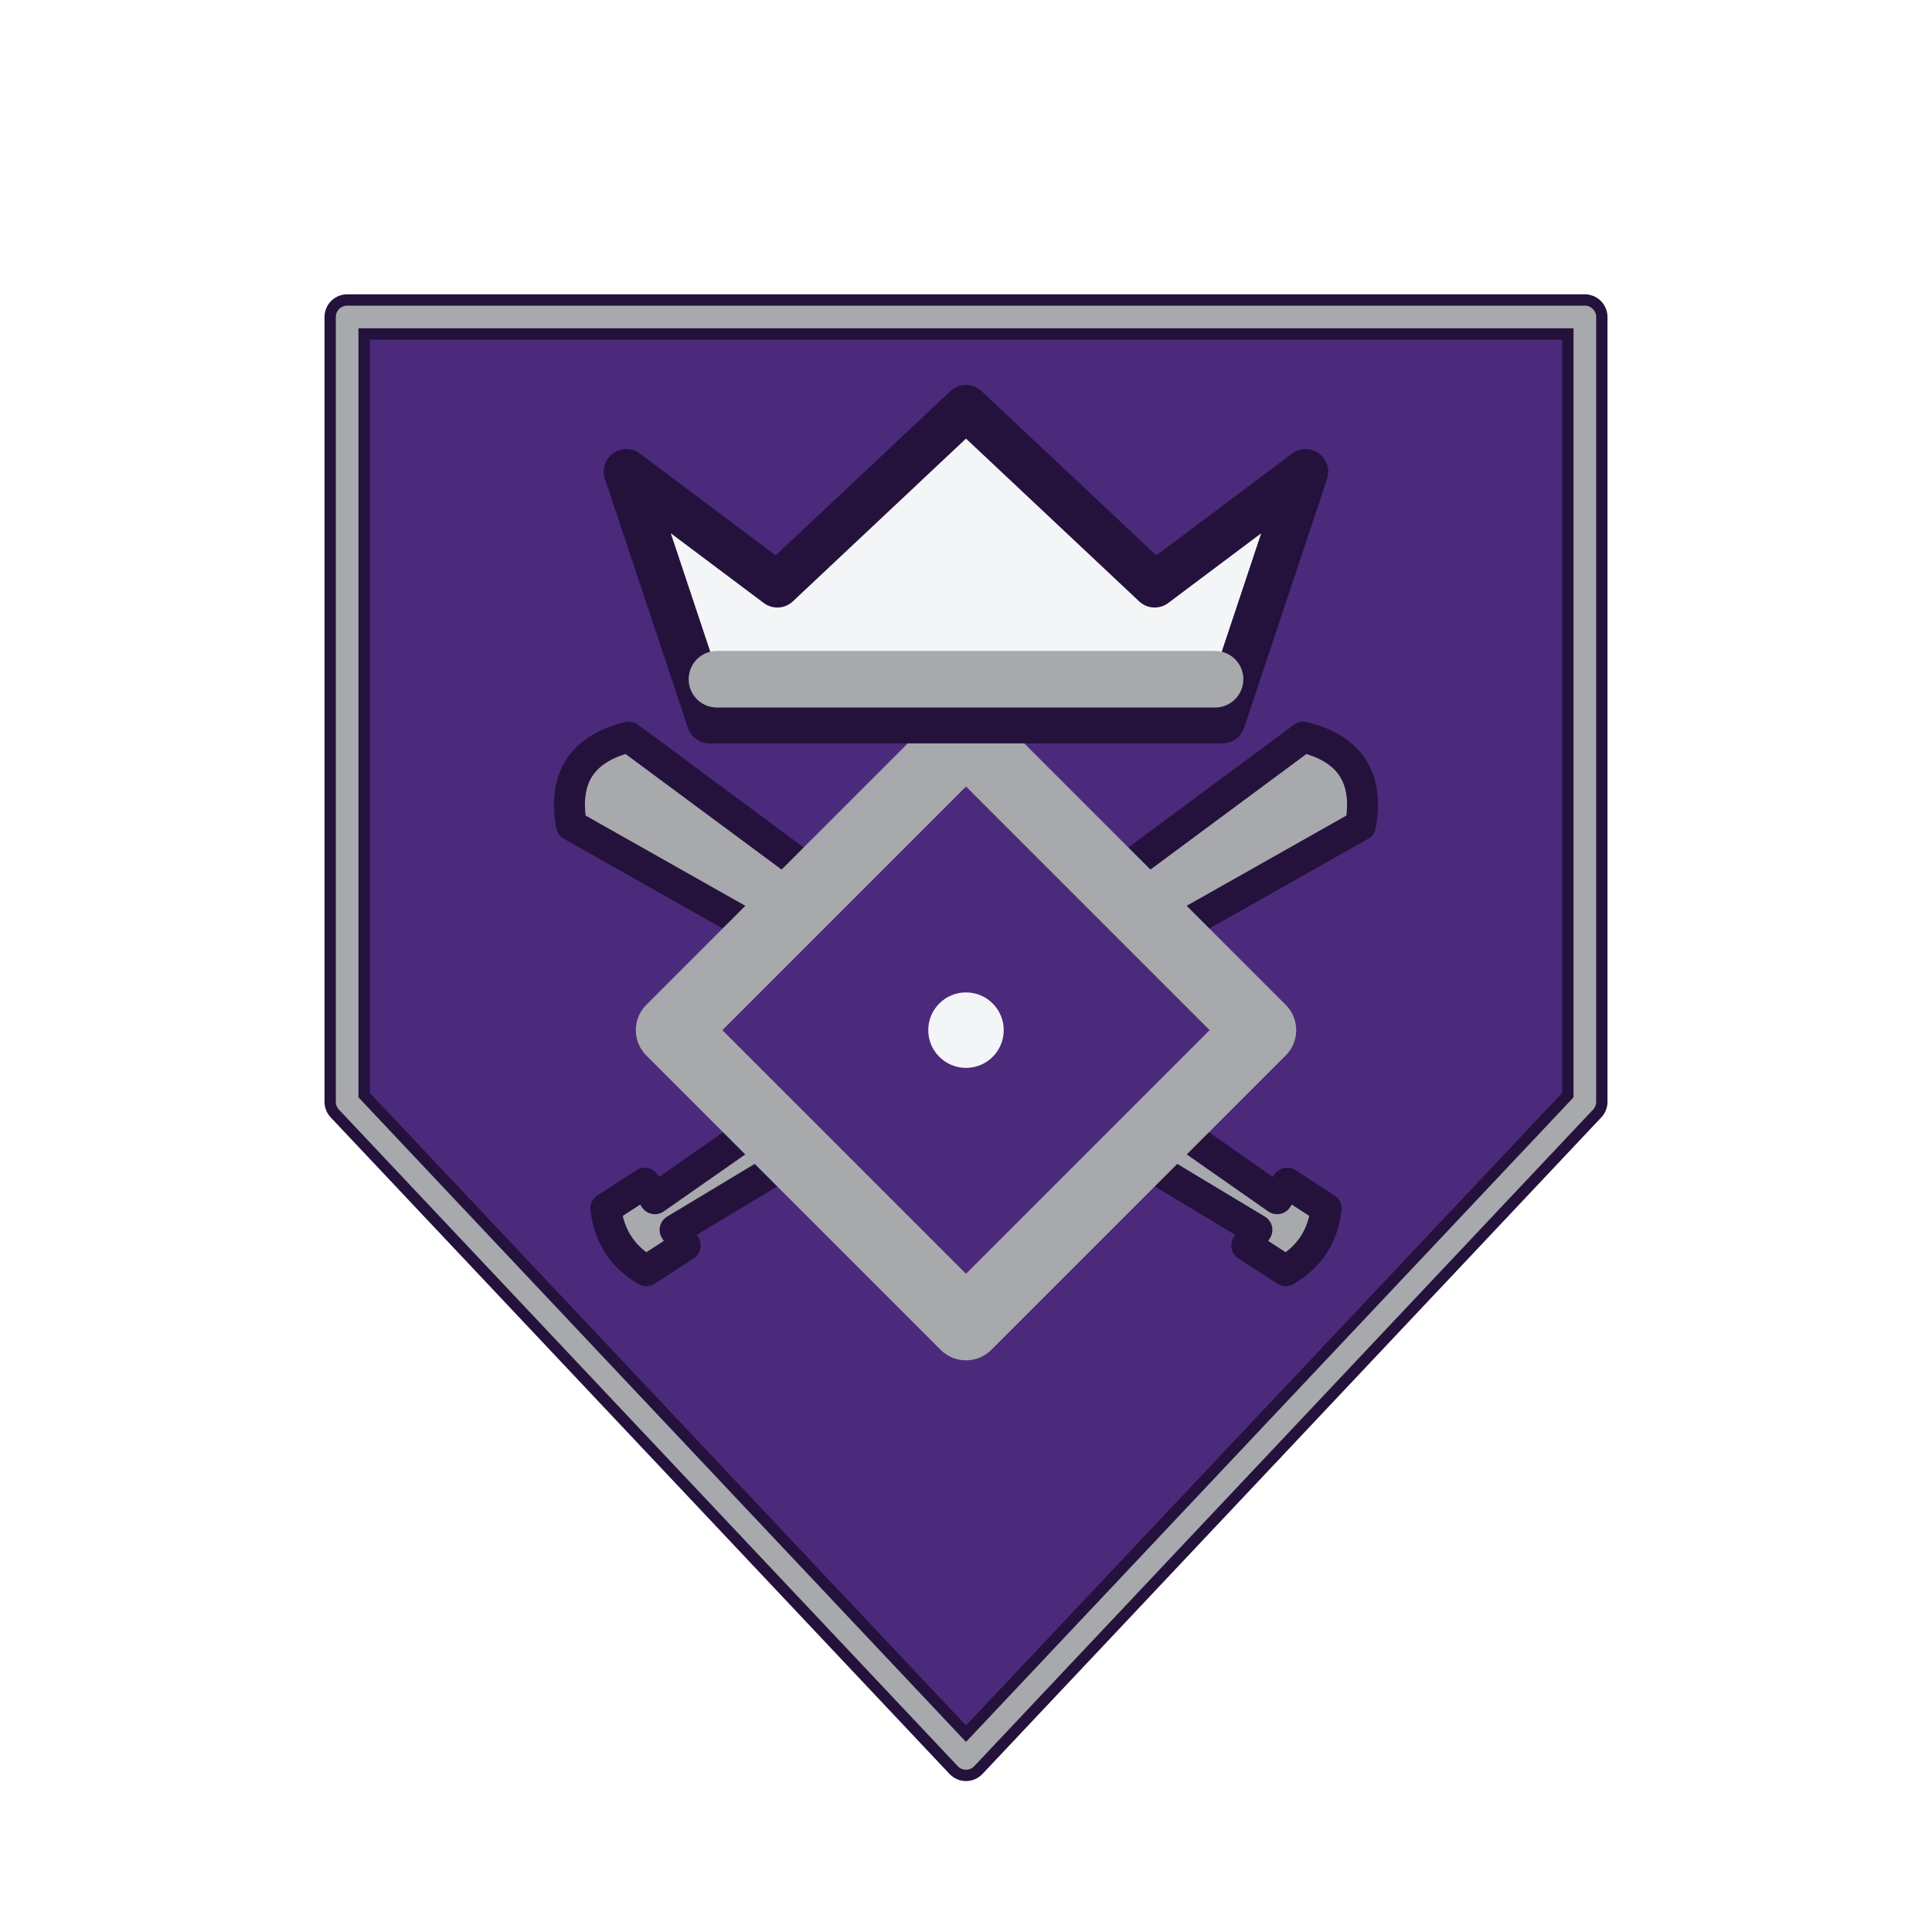
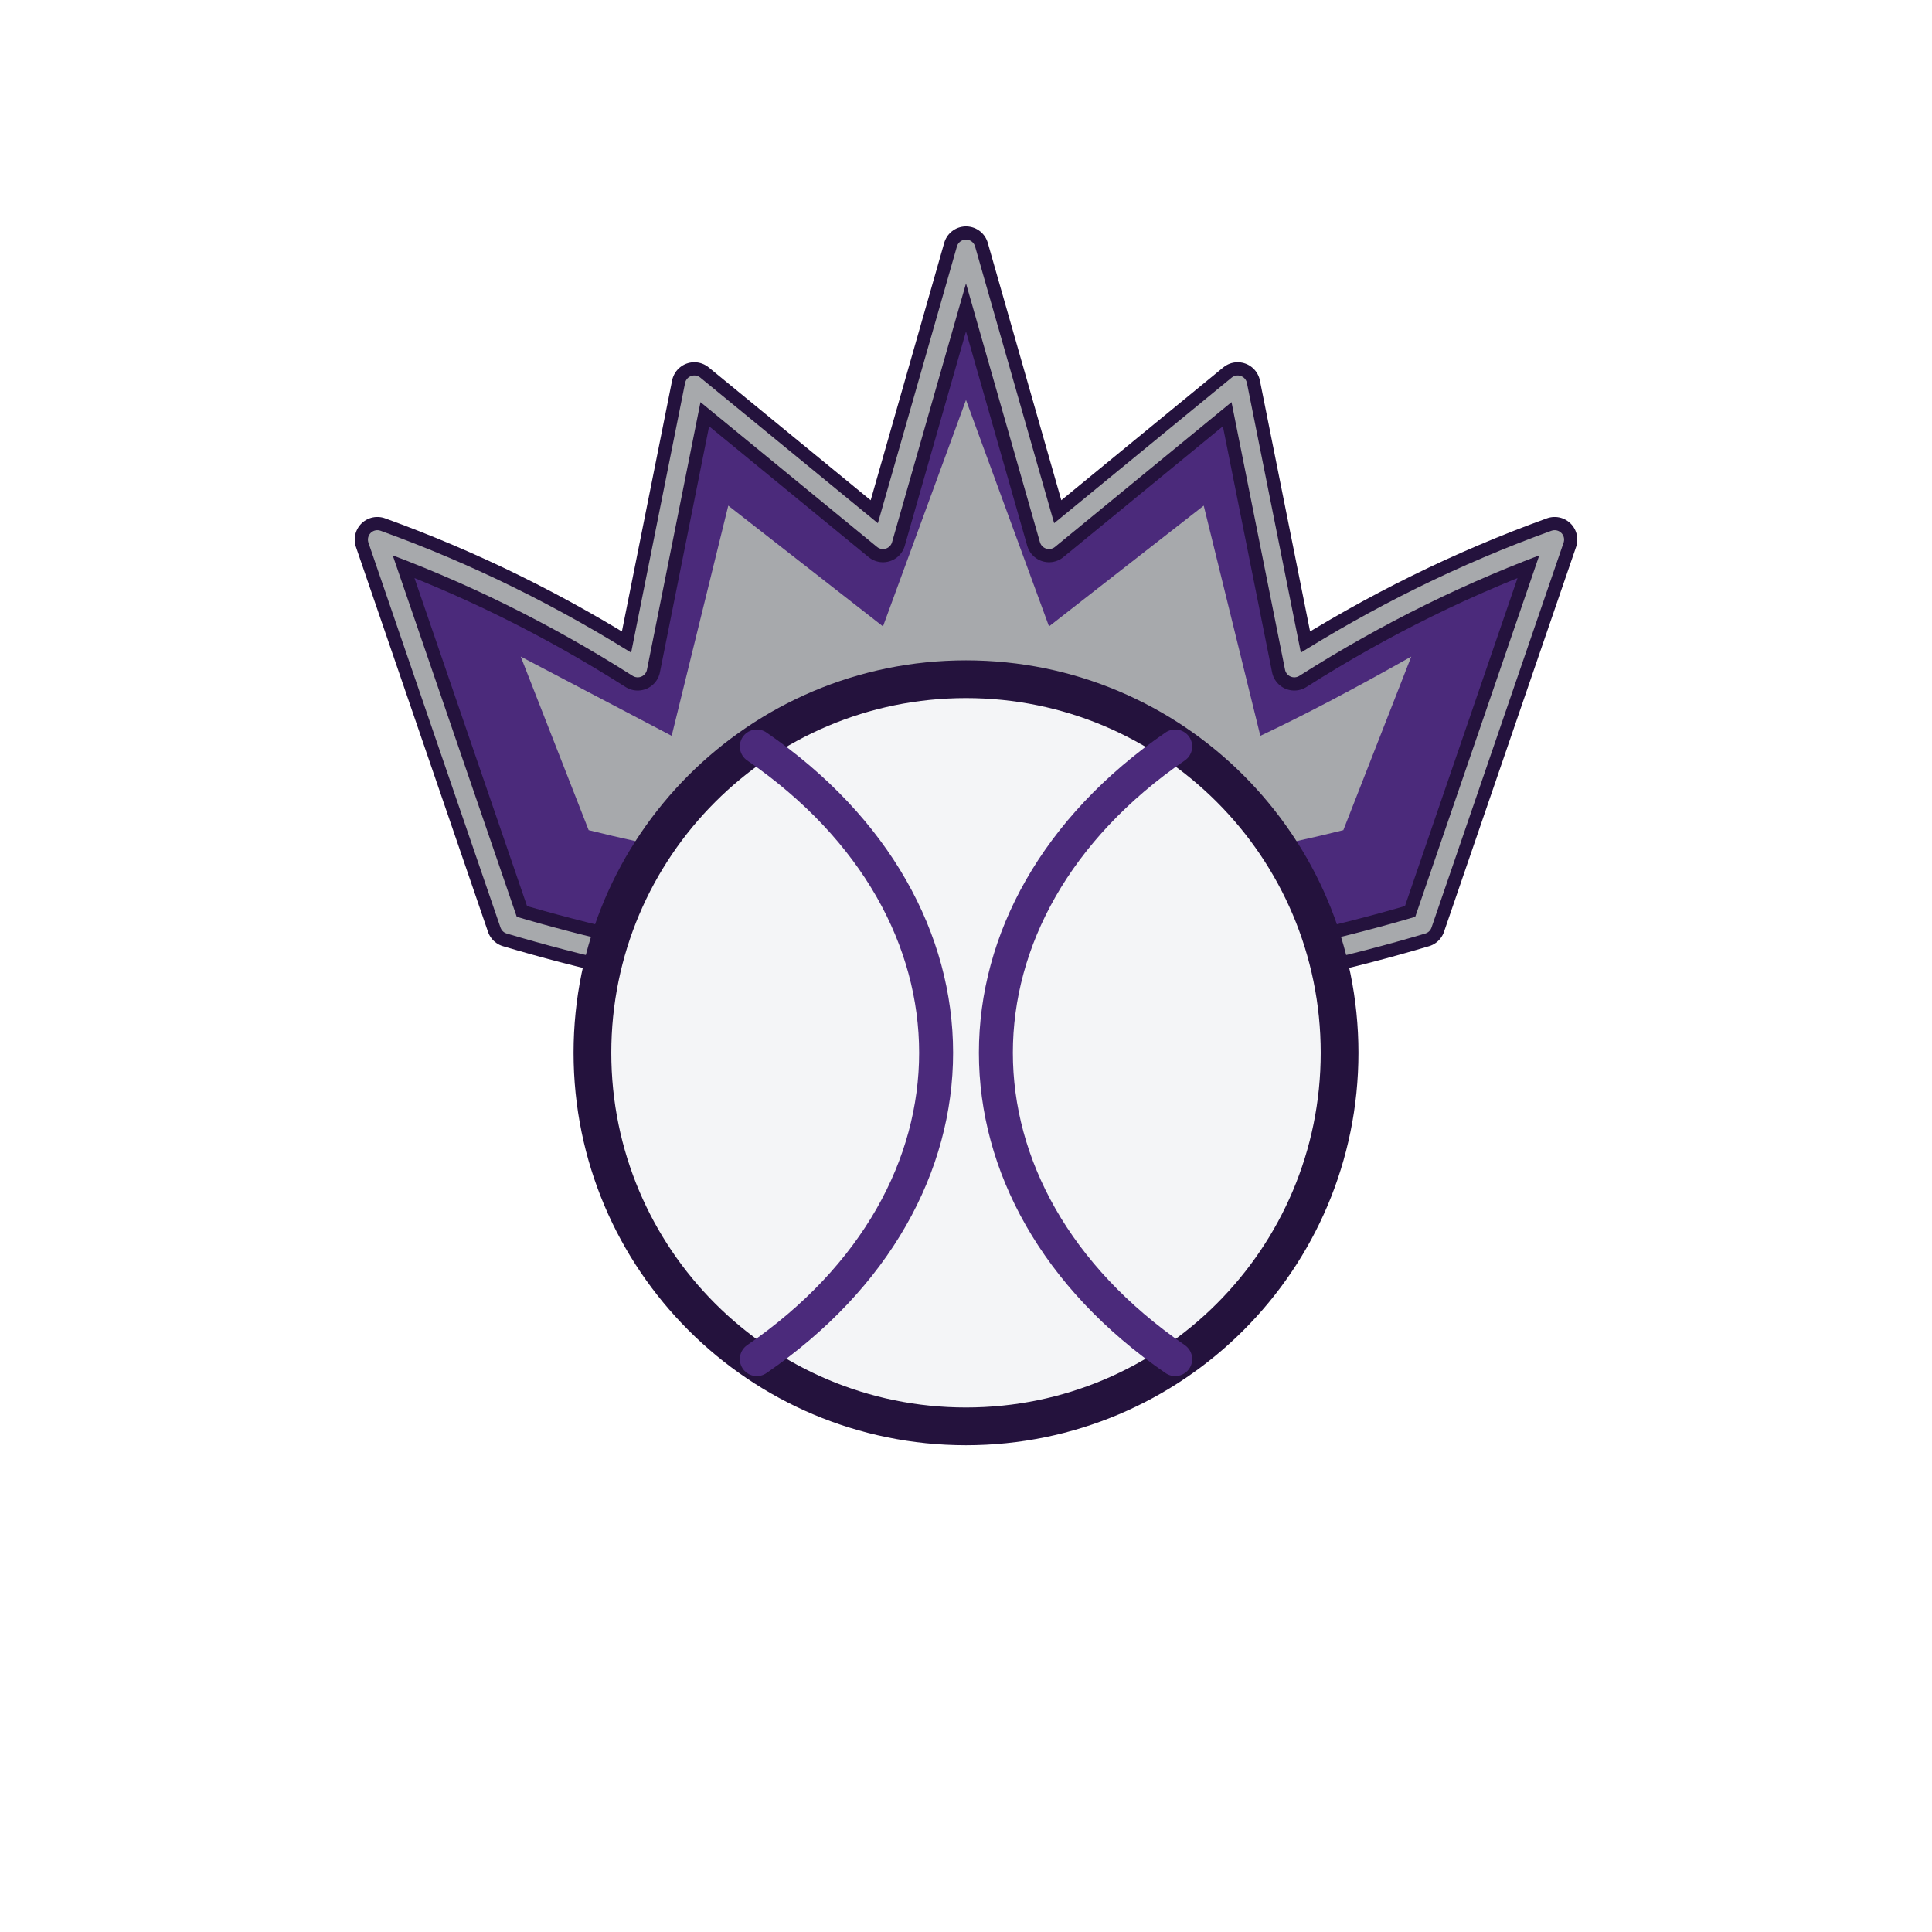
- <svg xmlns="http://www.w3.org/2000/svg" width="512" height="512" viewBox="0 0 512 512" role="img">
-   <defs>
-     <clipPath id="face-clip">
-       <path d="M92 84 H420 V292 L256 466 L92 292Z" fill="none" />
-     </clipPath>
-   </defs>
-   <g id="identity-geometry">
-     <path d="M92 84 H420 V292 L256 466 L92 292Z" fill="#4B2A7B" stroke="#24123D" stroke-width="12" stroke-linejoin="round" stroke-linecap="round" id="outer-border" />
-     <path d="M92 84 H420 V292 L256 466 L92 292Z" fill="none" stroke="#A7A9AC" stroke-width="6" stroke-linejoin="round" stroke-linecap="round" id="metal-band" />
-     <g id="crossed-bats">
-       <g transform="translate(256 270) rotate(-57) scale(0.82)">
-         <path d="M-17 -141 Q0 -157 17 -141 L12 -60 L6 116 H12 V131 Q0 137 -12 131 V116 H-6 L-12 -60Z" fill="#A7A9AC" stroke="#24123D" stroke-width="10" stroke-linejoin="round" stroke-linecap="round" />
-         <path d="M-5 -130 L-5 -60" fill="none" stroke="#F4F5F7" stroke-width="0" stroke-linejoin="round" stroke-linecap="round" />
-       </g>
-       <g transform="translate(256 270) rotate(57) scale(0.82)">
-         <path d="M-17 -141 Q0 -157 17 -141 L12 -60 L6 116 H12 V131 Q0 137 -12 131 V116 H-6 L-12 -60Z" fill="#A7A9AC" stroke="#24123D" stroke-width="10" stroke-linejoin="round" stroke-linecap="round" />
-         <path d="M-5 -130 L-5 -60" fill="none" stroke="#F4F5F7" stroke-width="0" stroke-linejoin="round" stroke-linecap="round" />
-       </g>
-     </g>
-     <g id="infield-diamond">
-       <path d="M256 195 L334 273 L256 351 L178 273Z" fill="#4B2A7B" stroke="#A7A9AC" stroke-width="19" stroke-linejoin="round" stroke-linecap="round" />
-       <circle cx="256" cy="273" r="10" fill="#F4F5F7" />
-     </g>
-     <g id="crown">
-       <path d="M166 125 L206 155 L256 108 L306 155 L346 125 L324 191 H188Z" fill="#F4F5F7" stroke="#24123D" stroke-width="12" stroke-linejoin="round" stroke-linecap="round" />
-       <path d="M190 180 H322" fill="none" stroke="#A7A9AC" stroke-width="15" stroke-linejoin="round" stroke-linecap="round" />
+ <svg xmlns="http://www.w3.org/2000/svg" width="512" height="512" viewBox="0 0 512 512">
+   <g id="crown-baseball-signature">
+     <path d="M100 143 Q136 156 169 177 L184 102 L234 143 L256 66 L278 143 L328 102 L343 177 Q376 156 412 143 L377 245 Q256 281 135 245Z" fill="#4B2A7B" stroke="#24123D" stroke-width="12" stroke-linejoin="round" stroke-linecap="round" />
+     <path d="M100 143 Q136 156 169 177 L184 102 L234 143 L256 66 L278 143 L328 102 L343 177 Q376 156 412 143 L377 245 Q256 281 135 245Z" fill="none" stroke="#A7A9AC" stroke-width="5" stroke-linejoin="round" stroke-linecap="round" />
+     <path d="M138 174 L156 220 Q256 245 356 220 L374 174 Q351 187 334 195 L319 134 L278 166 L256 106 L234 166 L193 134 L178 195Z" fill="#A7A9AC" />
+     <g id="baseball-and-stitches">
+       <circle cx="256" cy="279" r="99" fill="#F4F5F7" stroke="#24123D" stroke-width="10" />
+       <path d="M311.440 197.820 C248.080 241.380 248.080 316.620 311.440 360.180" fill="none" stroke="#4B2A7B" stroke-width="9" stroke-linejoin="round" stroke-linecap="round" />
+       <path d="M200.560 197.820 C263.920 241.380 263.920 316.620 200.560 360.180" fill="none" stroke="#4B2A7B" stroke-width="9" stroke-linejoin="round" stroke-linecap="round" />
    </g>
  </g>
</svg>
